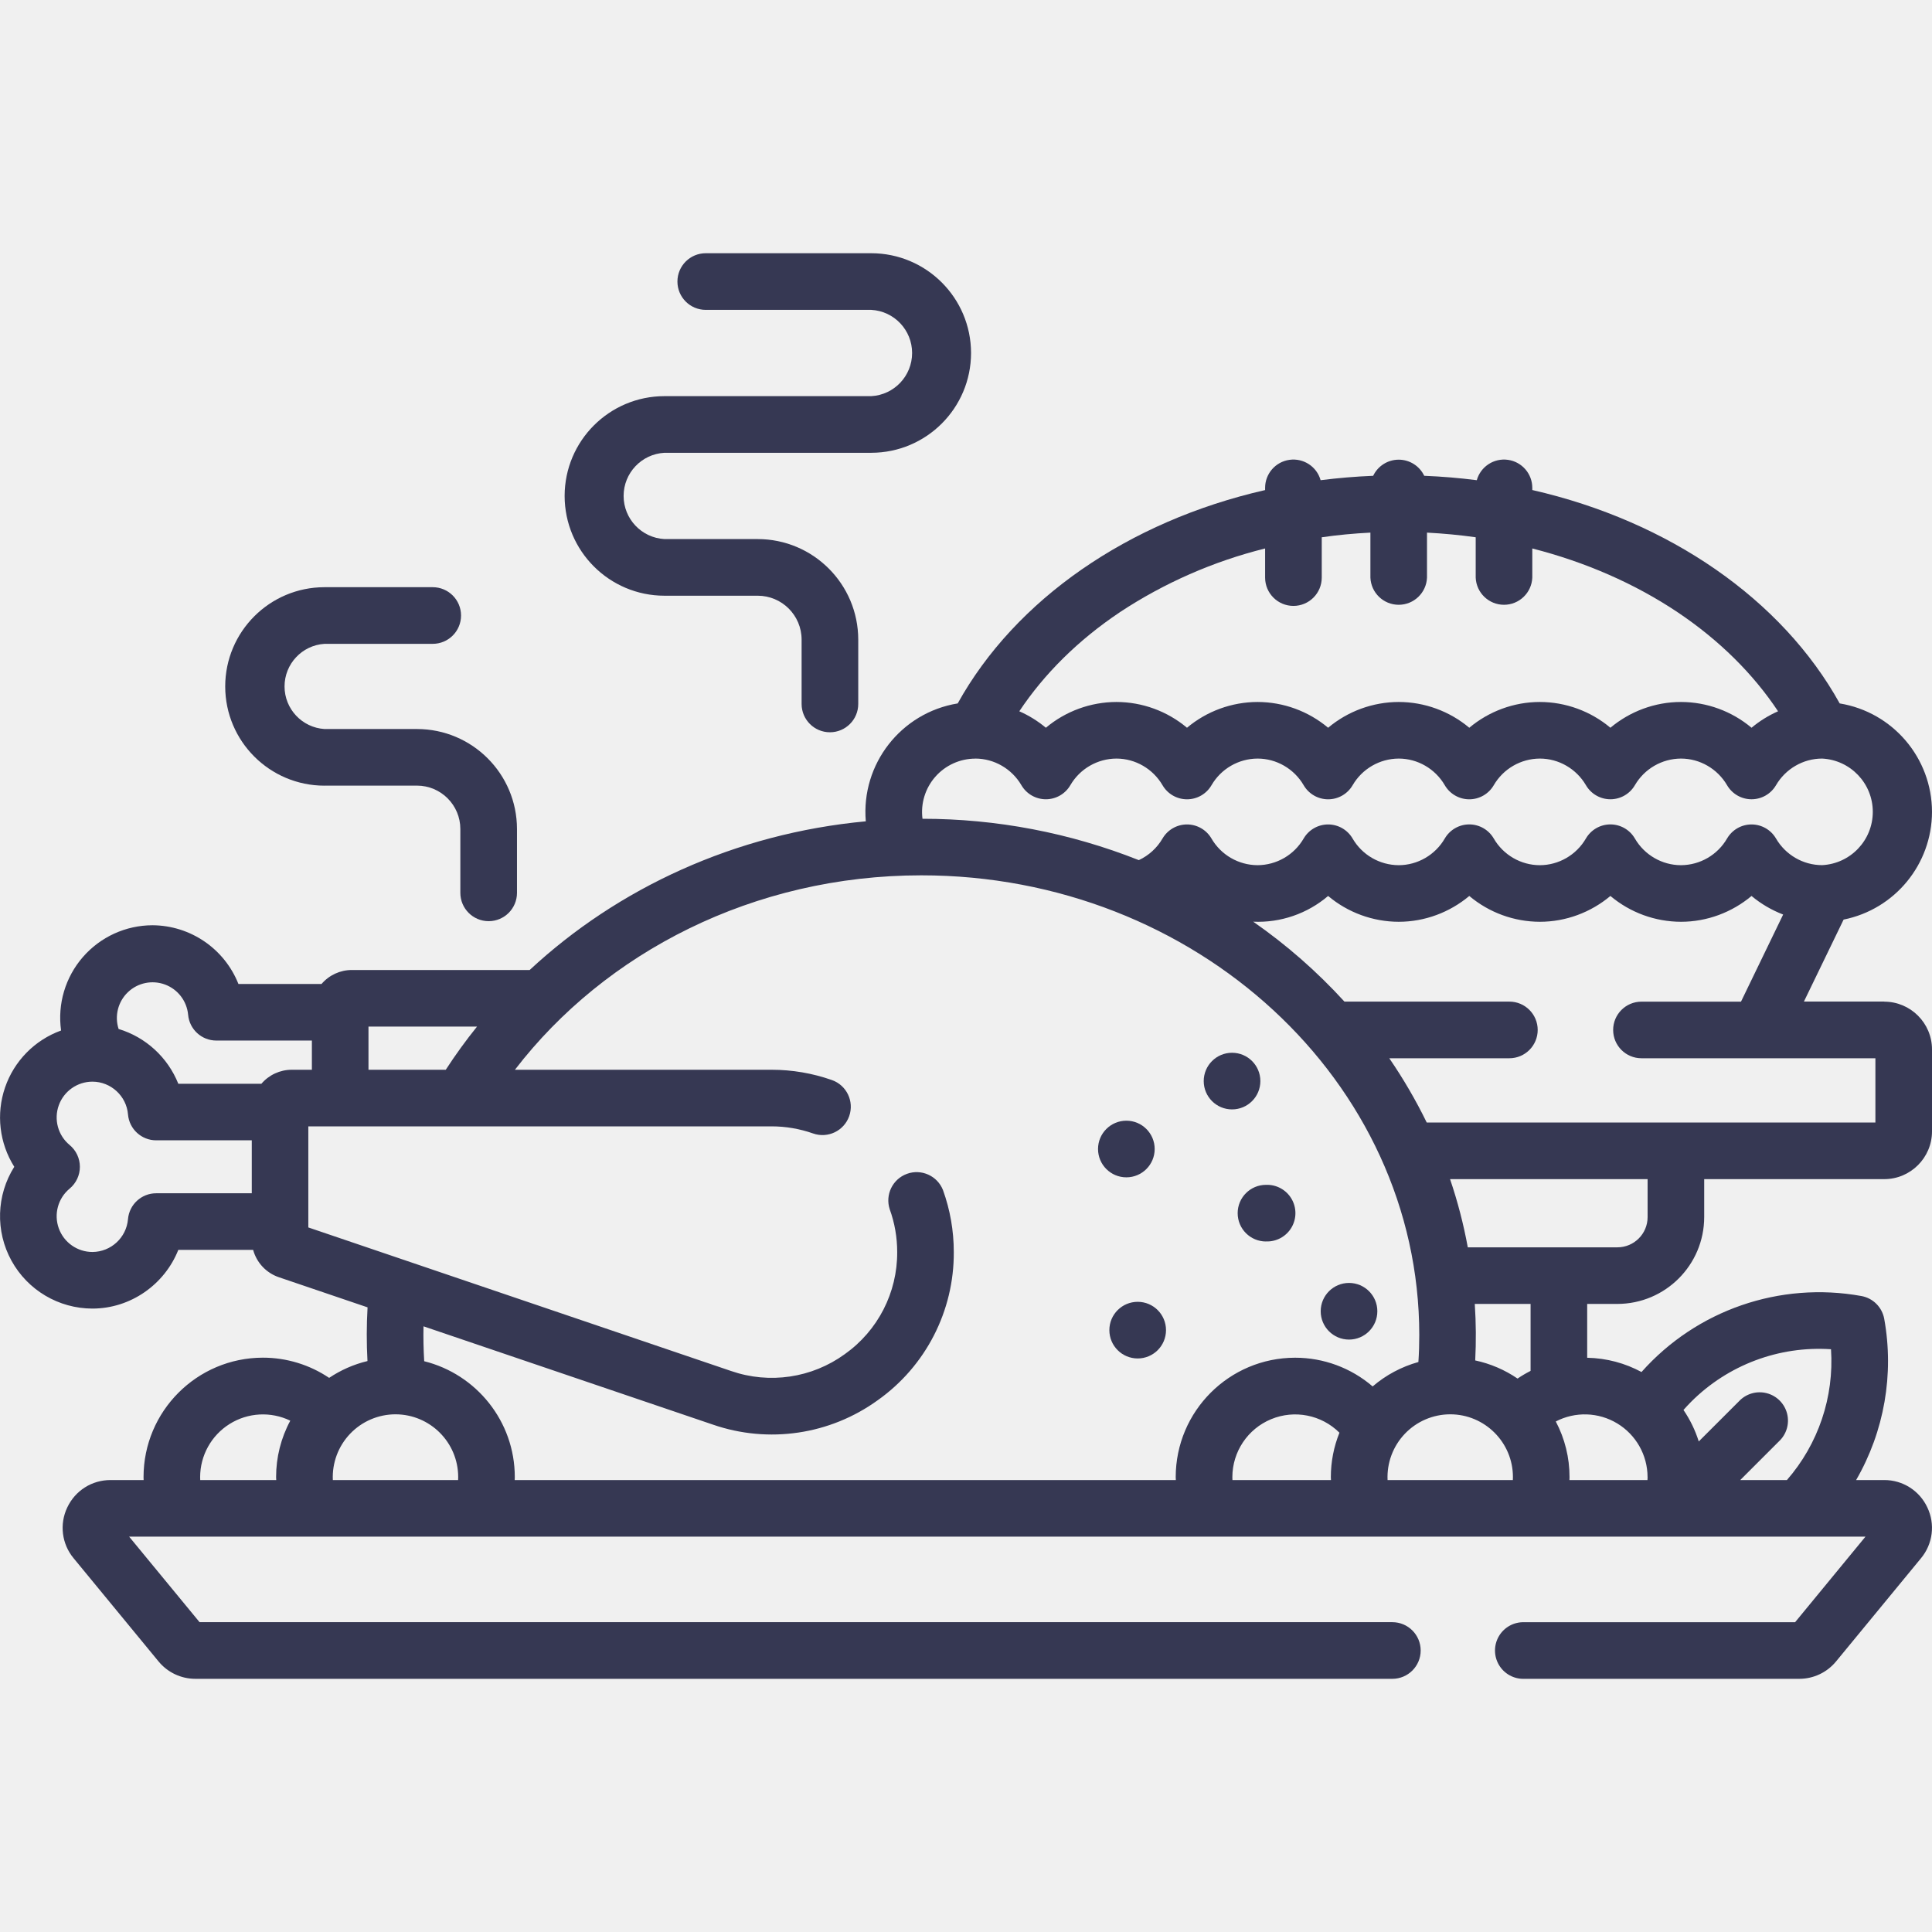
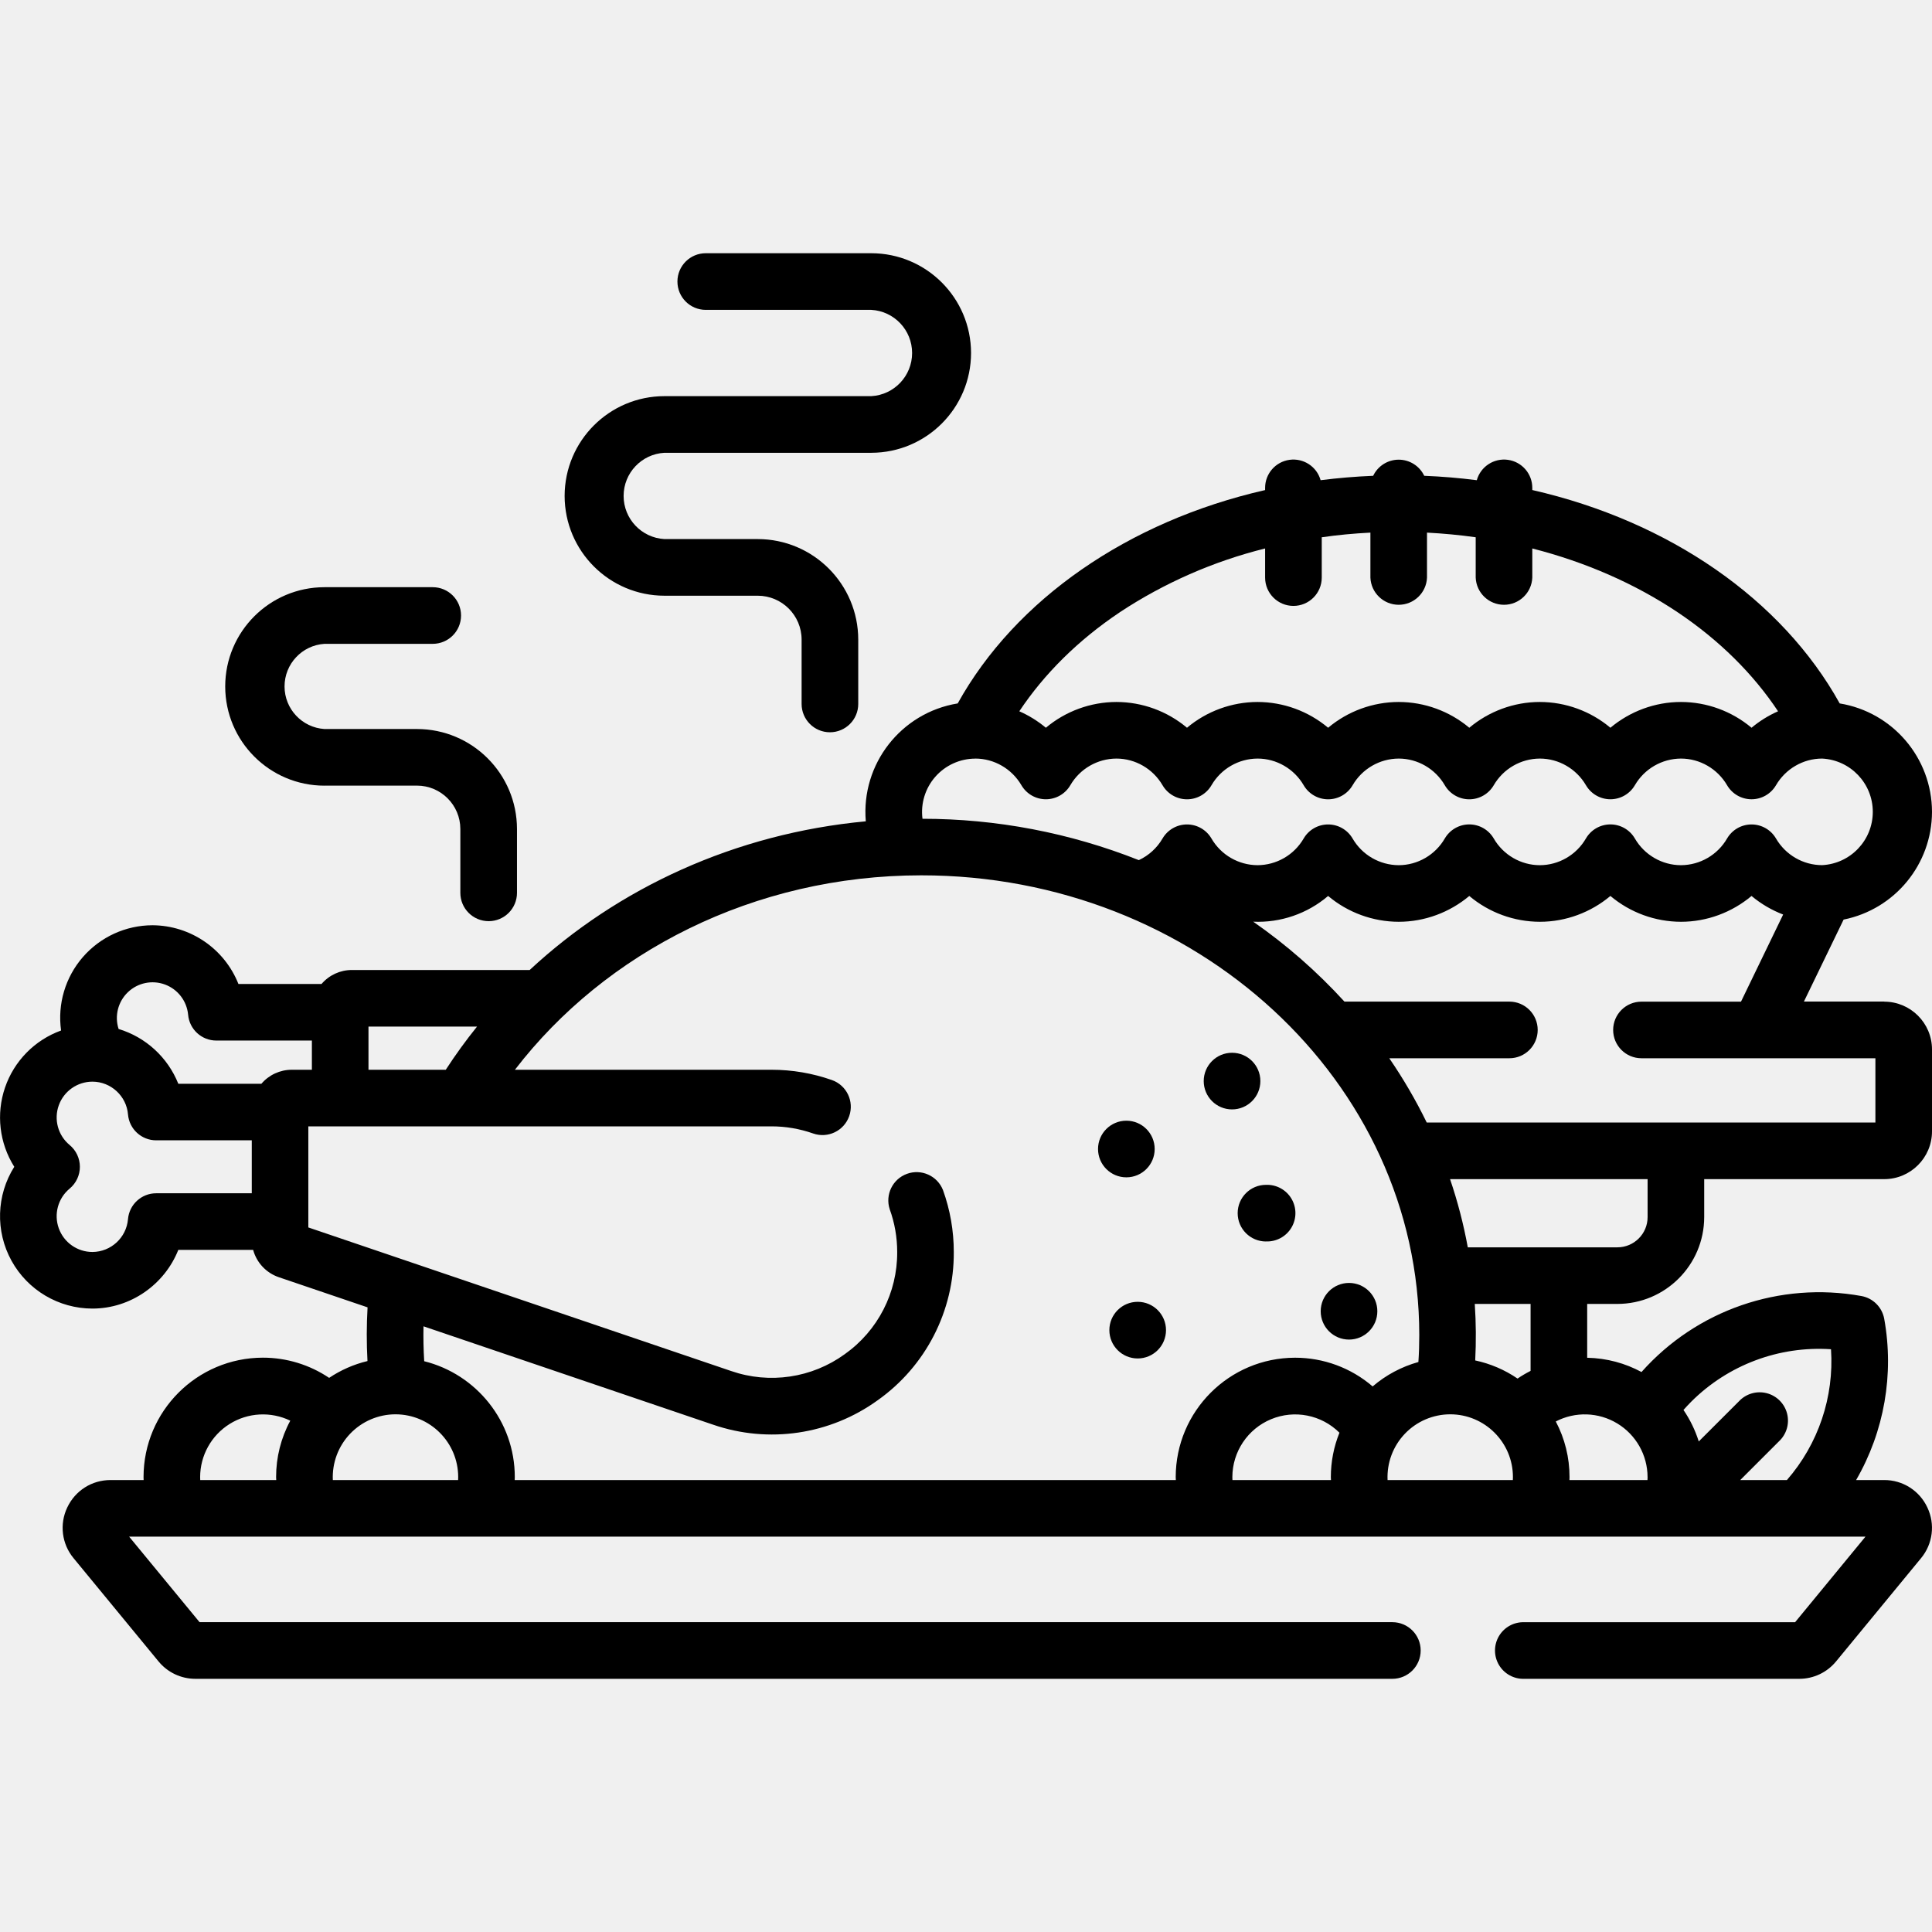
- <svg xmlns="http://www.w3.org/2000/svg" width="44" height="44" fill="none">
+ <svg xmlns="http://www.w3.org/2000/svg" width="44" height="44" fill="inherit">
  <g clip-path="url(#clip0_0_199)">
-     <g clip-path="url(#clip1_0_199)" fill="#363853">
+     <g clip-path="url(#clip1_0_199)" fill="inherit #363853">
      <path d="M15.132 13.567h2.124a1 1 0 011 1v1.465a.644.644 0 101.29 0v-1.465a2.292 2.292 0 00-2.29-2.29h-2.124a.984.984 0 010-1.965h4.711a2.275 2.275 0 002.272-2.273 2.275 2.275 0 00-2.272-2.272h-3.77a.645.645 0 000 1.29h3.77a.984.984 0 010 1.965h-4.711a2.275 2.275 0 00-2.273 2.272 2.275 2.275 0 002.273 2.273zm-7.743 4.325h2.108c.544 0 .987.443.987.988v1.454a.644.644 0 101.29 0V18.88a2.279 2.279 0 00-2.277-2.277H7.39a.972.972 0 010-1.94h2.465a.645.645 0 100-1.29H7.389a2.262 2.262 0 00-2.26 2.26 2.262 2.262 0 002.26 2.26zm18.263 8.921a.645.645 0 100-1.29.645.645 0 000 1.29zm3.18 1.46a.645.645 0 100-1.289.645.645 0 000 1.29zm1.891 2.235a.645.645 0 100-1.29.645.645 0 000 1.29zm-2.664-5.242a.644.644 0 100-1.29.644.644 0 000 1.29zm-2.149 5.672a.645.645 0 100-1.29.645.645 0 000 1.29z" />
      <path d="M42.911 22.81h-1.828l.904-1.867A2.507 2.507 0 0044 18.49a2.507 2.507 0 00-2.102-2.47c-1.315-2.37-3.885-4.149-7.001-4.86v-.048a.644.644 0 00-1.264-.176 13.86 13.86 0 00-1.197-.1.644.644 0 00-1.163 0 14.2 14.2 0 00-1.197.1.644.644 0 00-1.264.176v.049c-3.116.71-5.686 2.49-7.001 4.859a2.506 2.506 0 00-2.093 2.685c-2.975.277-5.649 1.52-7.655 3.386h-4.05a.908.908 0 00-.69.318H5.43a2.118 2.118 0 00-1.957-1.337 2.106 2.106 0 00-2.082 2.397 2.107 2.107 0 00-1.066 3.104 2.106 2.106 0 001.778 3.229c.878 0 1.648-.554 1.958-1.337h1.704a.91.91 0 00.586.623l2.02.686a10.897 10.897 0 00-.002 1.223c-.316.076-.61.207-.873.383a2.701 2.701 0 00-1.51-.46 2.721 2.721 0 00-2.717 2.719l.002.068h-.754c-.426 0-.803.24-.985.624a1.08 1.08 0 00.144 1.156l1.934 2.35c.207.252.514.397.84.397h27.26a.644.644 0 100-1.29H4.545l-1.604-1.948h39.544l-1.603 1.949h-6.164a.645.645 0 100 1.289h6.258c.327 0 .633-.145.84-.397l1.934-2.35a1.08 1.08 0 00.144-1.156 1.079 1.079 0 00-.984-.624h-.638a5.411 5.411 0 00.64-3.671.645.645 0 00-.52-.52 5.409 5.409 0 00-5.008 1.731c-.37-.2-.79-.316-1.237-.325v-1.226h.688a1.98 1.98 0 001.977-1.977v-.865h4.1c.6 0 1.088-.488 1.088-1.088V23.9c0-.6-.488-1.088-1.089-1.088zM6.291 33.707H4.56l-.002-.068a1.43 1.43 0 012.053-1.284 2.7 2.7 0 00-.323 1.284c0 .023.002.045.003.068zm32.225-1.784a4.117 4.117 0 013.184-1.195 4.118 4.118 0 01-1.005 2.98h-1.063l.881-.881a.645.645 0 10-.911-.912l-.914.913a2.71 2.71 0 00-.348-.717c.057-.064.115-.127.176-.188zm-13.013-17.98a10.714 10.714 0 013.309-1.452v.663a.644.644 0 101.29 0v-.918c.364-.053.735-.087 1.108-.106v1.024a.645.645 0 001.289 0V12.13c.373.02.743.054 1.109.106v.918a.645.645 0 001.289 0v-.663c1.206.308 2.333.799 3.309 1.452.95.637 1.724 1.406 2.288 2.256a2.526 2.526 0 00-.604.375 2.506 2.506 0 00-1.607-.587c-.595 0-1.163.215-1.607.587a2.506 2.506 0 00-1.607-.587c-.595 0-1.163.215-1.607.587a2.506 2.506 0 00-1.608-.587 2.51 2.51 0 00-1.607.587 2.506 2.506 0 00-1.607-.587 2.51 2.51 0 00-1.607.587 2.506 2.506 0 00-1.607-.587 2.51 2.51 0 00-1.607.587 2.524 2.524 0 00-.605-.375c.565-.85 1.339-1.62 2.29-2.256zm-3.291 3.333c.43 0 .832.233 1.05.607a.645.645 0 001.114 0 1.22 1.22 0 011.05-.607c.43 0 .832.233 1.05.607a.645.645 0 001.115 0 1.219 1.219 0 011.05-.607c.43 0 .832.233 1.049.607a.645.645 0 001.115 0 1.22 1.22 0 011.05-.607c.43 0 .832.233 1.049.607a.645.645 0 001.115 0 1.22 1.22 0 011.05-.607c.43 0 .832.233 1.05.607a.645.645 0 001.114 0 1.22 1.22 0 011.05-.607c.43 0 .832.233 1.05.607a.645.645 0 001.114 0c.218-.374.62-.607 1.05-.607a1.215 1.215 0 010 2.427c-.43 0-.832-.232-1.05-.607a.645.645 0 00-1.114 0 1.22 1.22 0 01-1.05.608c-.43 0-.833-.233-1.05-.608a.645.645 0 00-1.115 0c-.217.375-.62.608-1.05.608-.43 0-.832-.233-1.049-.608a.645.645 0 00-1.115 0c-.217.375-.62.608-1.05.608a1.22 1.22 0 01-1.05-.608.645.645 0 00-1.114 0 1.22 1.22 0 01-1.05.608 1.22 1.22 0 01-1.05-.608.645.645 0 00-1.114 0 1.22 1.22 0 01-.54.493 13.366 13.366 0 00-4.927-.942 1.215 1.215 0 011.202-1.37zM8.392 23.38h2.472a11.78 11.78 0 00-.712.983h-1.76v-.983zm-2.66 3.796H3.558a.644.644 0 00-.643.59.818.818 0 01-.81.747.815.815 0 01-.519-1.443.645.645 0 000-.993.815.815 0 01.519-1.443c.42 0 .776.327.81.746a.644.644 0 00.643.59h2.176v1.206zm.221-2.494H4.061a2.129 2.129 0 00-1.36-1.248.813.813 0 111.583-.327.645.645 0 00.642.591h2.177v.665h-.46a.909.909 0 00-.69.319zm4.48 9.025H7.58a1.43 1.43 0 011.427-1.497 1.43 1.43 0 011.428 1.429l-.002.068zm19.879 0h-2.244l-.002-.068a1.43 1.43 0 012.439-1.01 2.704 2.704 0 00-.196 1.01c0 .023.002.045.003.068zm-.817-2.786a2.721 2.721 0 00-2.719 2.718c0 .023.002.045.003.068H11.722l.002-.068c0-1.273-.88-2.344-2.063-2.638a9.734 9.734 0 01-.016-.795l6.592 2.239a4.113 4.113 0 003.753-.556 4.106 4.106 0 001.732-3.375c0-.484-.083-.96-.247-1.413a.645.645 0 00-1.212.44c.113.311.17.639.17.973a2.83 2.83 0 01-1.195 2.327 2.83 2.83 0 01-2.587.383l-9.629-3.27v-2.302h10.55c.323 0 .641.055.946.162a.644.644 0 10.427-1.217 4.142 4.142 0 00-1.373-.234h-5.845c2.056-2.676 5.438-4.428 9.256-4.428 6.253 0 11.34 4.696 11.34 10.468 0 .206-.006.412-.02.616a2.72 2.72 0 00-1.042.556 2.705 2.705 0 00-1.766-.654zm4.959 2.786h-2.853a1.43 1.43 0 011.427-1.497c.787 0 1.428.64 1.428 1.429 0 .023 0 .046-.002.068zm.404-2.486a2.72 2.72 0 00-.297.175 2.706 2.706 0 00-.964-.413 10.977 10.977 0 00-.01-1.287h1.271v1.525zm2.665 2.418c0 .023-.002.045-.003.068h-1.777l.002-.068a2.7 2.7 0 00-.313-1.266 1.43 1.43 0 012.09 1.265zm0-5.92c0 .38-.309.688-.688.688h-3.407a10.96 10.96 0 00-.404-1.553h4.499v.865zm5.188-2.154H32.493a11.526 11.526 0 00-.853-1.464h2.735a.644.644 0 100-1.29h-3.756a12.413 12.413 0 00-2.077-1.82 2.46 2.46 0 001.705-.586 2.507 2.507 0 001.607.588c.595 0 1.163-.215 1.608-.588a2.506 2.506 0 001.607.588c.594 0 1.162-.215 1.607-.588a2.506 2.506 0 001.607.588c.594 0 1.162-.215 1.607-.588.215.18.459.323.72.423l-.96 1.984h-2.267a.644.644 0 100 1.289h5.328v1.464z" />
    </g>
  </g>
  <defs>
    <clipPath id="clip0_0_199">
      <path fill="#fff" d="M0 0h44v44H0z" />
    </clipPath>
    <clipPath id="clip1_0_199">
      <path fill="#fff" d="M0 0h44v44H0z" />
    </clipPath>
  </defs>
</svg>
